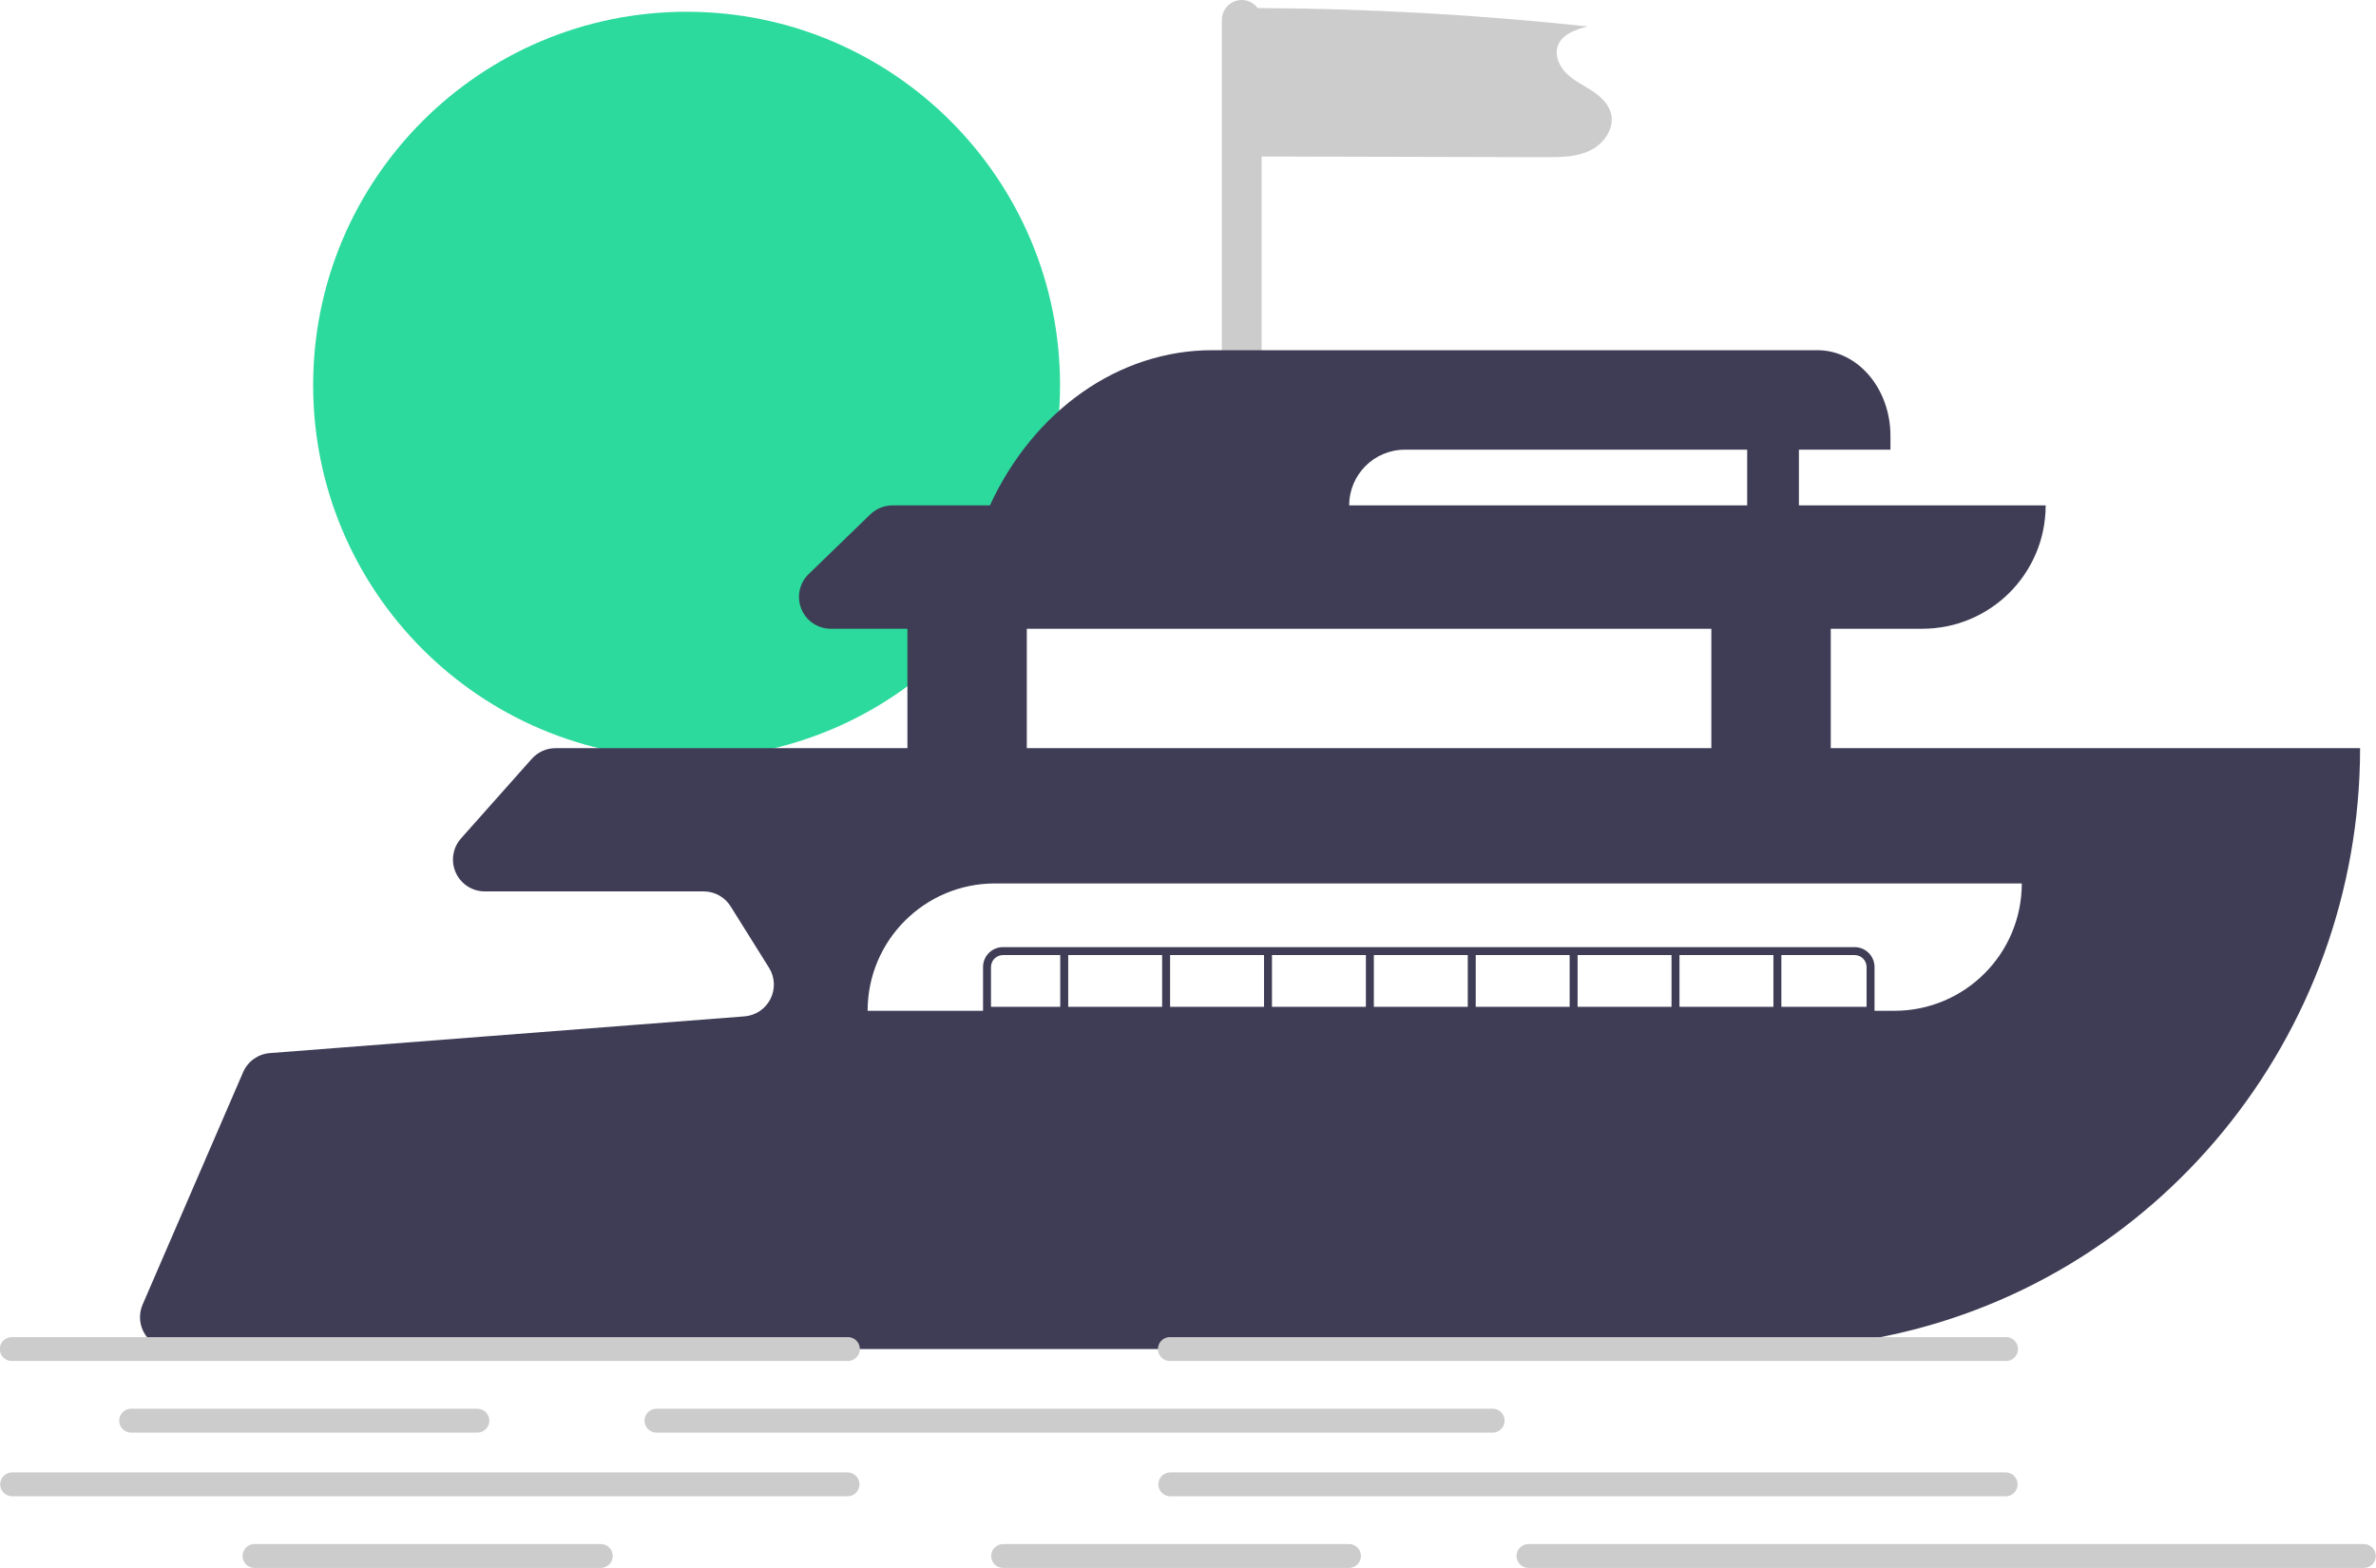
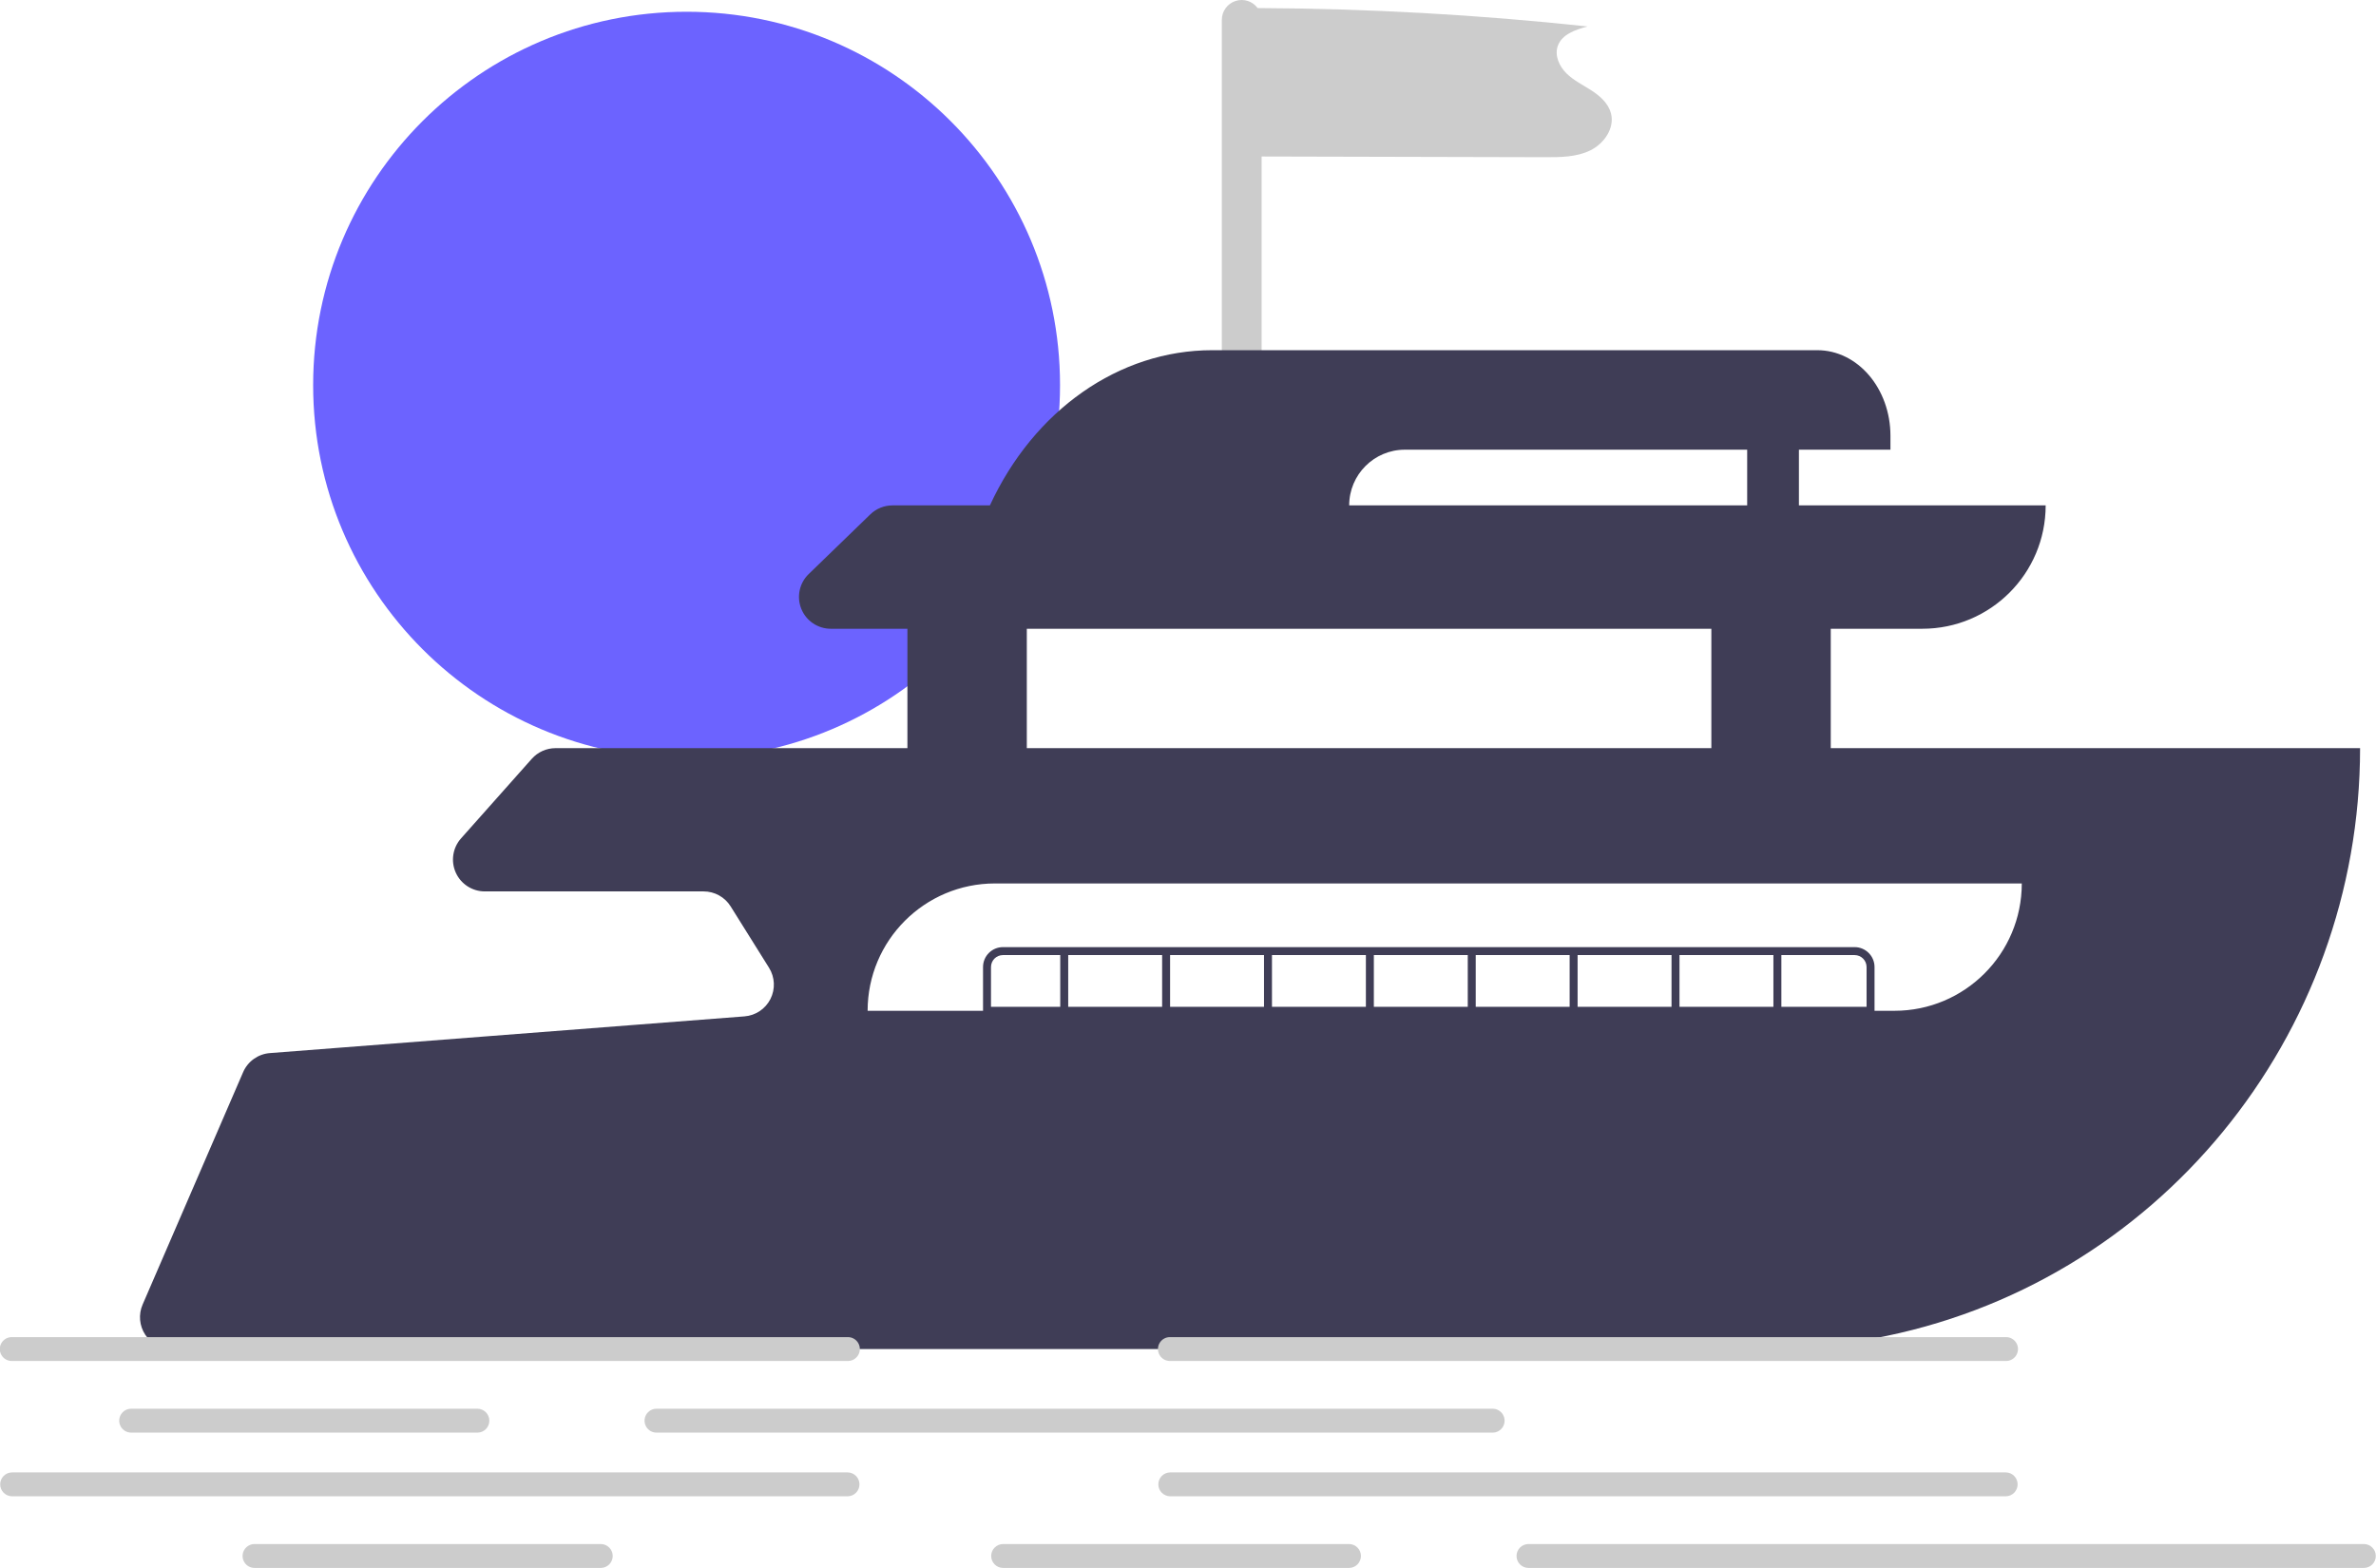
<svg xmlns="http://www.w3.org/2000/svg" id="bcd903a6-af0e-4c78-94ae-0146d121bb13" data-name="Layer 1" width="795.31" height="524.878" viewBox="0 0 795.31 524.878">
-   <circle cx="229.82" cy="128.935" r="125" fill="#2cda9d" />
+   <circle cx="229.82" cy="128.935" r="125" fill="#6c63ff" />
  <path d="M741.593,225.549c-.842-3.304-3.58-5.776-6.436-7.638s-5.998-3.36-8.437-5.743c-2.438-2.383-4.078-6.007-2.946-9.223,1.376-3.909,5.96-5.47,9.968-6.524a1077.201,1077.201,0,0,0-110.43-6.161,6.643,6.643,0,0,0-11.988,3.961V312.786h13.322V239.954q47.464.115,94.928.23c5.123.012,10.454-.02,15.06-2.264C739.24,235.676,742.858,230.514,741.593,225.549Z" transform="translate(-202.3452 -187.5611)" fill="#ccc" />
  <path d="M815.147,438.01V398.045h30.64a41.297,41.297,0,0,0,41.297-41.297v-0h-233.131a18.651,18.651,0,0,1,18.65-18.65H835.129v-4.636c0-15.833-10.961-28.668-24.481-28.668H608.093c-31.197,0-59.699,20.094-74.402,51.955H501.072a10.656,10.656,0,0,0-7.415,3.003l-20.627,19.983a10.657,10.657,0,0,0,7.415,18.312h25.637v39.965H388.307a10.658,10.658,0,0,0-7.966,3.577l-23.683,26.643a10.658,10.658,0,0,0,7.966,17.738H437.87a10.656,10.656,0,0,1,9.035,5.006l12.853,20.551a10.658,10.658,0,0,1-8.214,16.277l-158.864,12.289a10.657,10.657,0,0,0-8.96,6.396l-33.641,77.794a10.657,10.657,0,0,0,9.782,14.887H790.676a213.554,213.554,0,0,0,38.765-3.535c94.769-17.486,162.885-101.256,162.885-197.624v-0ZM546.047,398.045H775.181v39.965H546.047Zm333.044,85.259a42.629,42.629,0,0,1-42.63,42.63H492.76V525.934a42.63,42.63,0,0,1,42.63-42.63H879.091Z" transform="translate(-202.3452 -187.5611)" fill="#3f3d56" />
  <path d="M823.14,504.619H538.054a6.669,6.669,0,0,0-6.661,6.661v15.986H829.801V511.28A6.669,6.669,0,0,0,823.14,504.619ZM594.005,507.284h31.438v17.318H594.005Zm-2.664,17.318H559.903v-17.318h31.438Zm36.766-17.318H659.544v17.318H628.107Zm34.101,0h31.437v17.318H662.208Zm34.101,0h31.438v17.318H696.31Zm34.102,0h31.438v17.318H730.412Zm34.102,0H795.951v17.318H764.513Zm-230.456,3.997a4.001,4.001,0,0,1,3.997-3.997h19.185v17.318h-23.182Zm293.079,13.322H798.615v-17.318h24.524a4.001,4.001,0,0,1,3.997,3.997Z" transform="translate(-202.3452 -187.5611)" fill="#3f3d56" />
  <rect x="584.826" y="129.221" width="17.318" height="71.938" fill="#3f3d56" />
  <path d="M486.099,643.166H206.342a3.997,3.997,0,1,1,0-7.993H486.099a3.997,3.997,0,1,1,0,7.993Z" transform="translate(-202.3452 -187.5611)" fill="#ccc" />
  <path d="M362.206,667.145H246.307a3.997,3.997,0,1,1,0-7.993H362.206a3.997,3.997,0,0,1,0,7.993Z" transform="translate(-202.3452 -187.5611)" fill="#ccc" />
  <path d="M873.762,643.166H594.005a3.997,3.997,0,1,1,0-7.993H873.762a3.997,3.997,0,1,1,0,7.993Z" transform="translate(-202.3452 -187.5611)" fill="#ccc" />
  <path d="M701.912,667.145H422.154a3.997,3.997,0,1,1,0-7.993H701.912a3.997,3.997,0,1,1,0,7.993Z" transform="translate(-202.3452 -187.5611)" fill="#ccc" />
  <path d="M486.099,688.46H206.342a3.997,3.997,0,0,1,0-7.993H486.099a3.997,3.997,0,0,1,0,7.993Z" transform="translate(-202.3452 -187.5611)" fill="#ccc" />
  <path d="M653.953,712.439H538.054a3.997,3.997,0,0,1,0-7.993h115.899a3.997,3.997,0,0,1,0,7.993Z" transform="translate(-202.3452 -187.5611)" fill="#ccc" />
  <path d="M403.504,712.439H287.604a3.997,3.997,0,1,1,0-7.993H403.504a3.997,3.997,0,0,1,0,7.993Z" transform="translate(-202.3452 -187.5611)" fill="#ccc" />
  <path d="M873.762,688.46H594.005a3.997,3.997,0,0,1,0-7.993H873.762a3.997,3.997,0,0,1,0,7.993Z" transform="translate(-202.3452 -187.5611)" fill="#ccc" />
  <path d="M993.658,712.439H713.901a3.997,3.997,0,0,1,0-7.993H993.658a3.997,3.997,0,0,1,0,7.993Z" transform="translate(-202.3452 -187.5611)" fill="#ccc" />
</svg>
